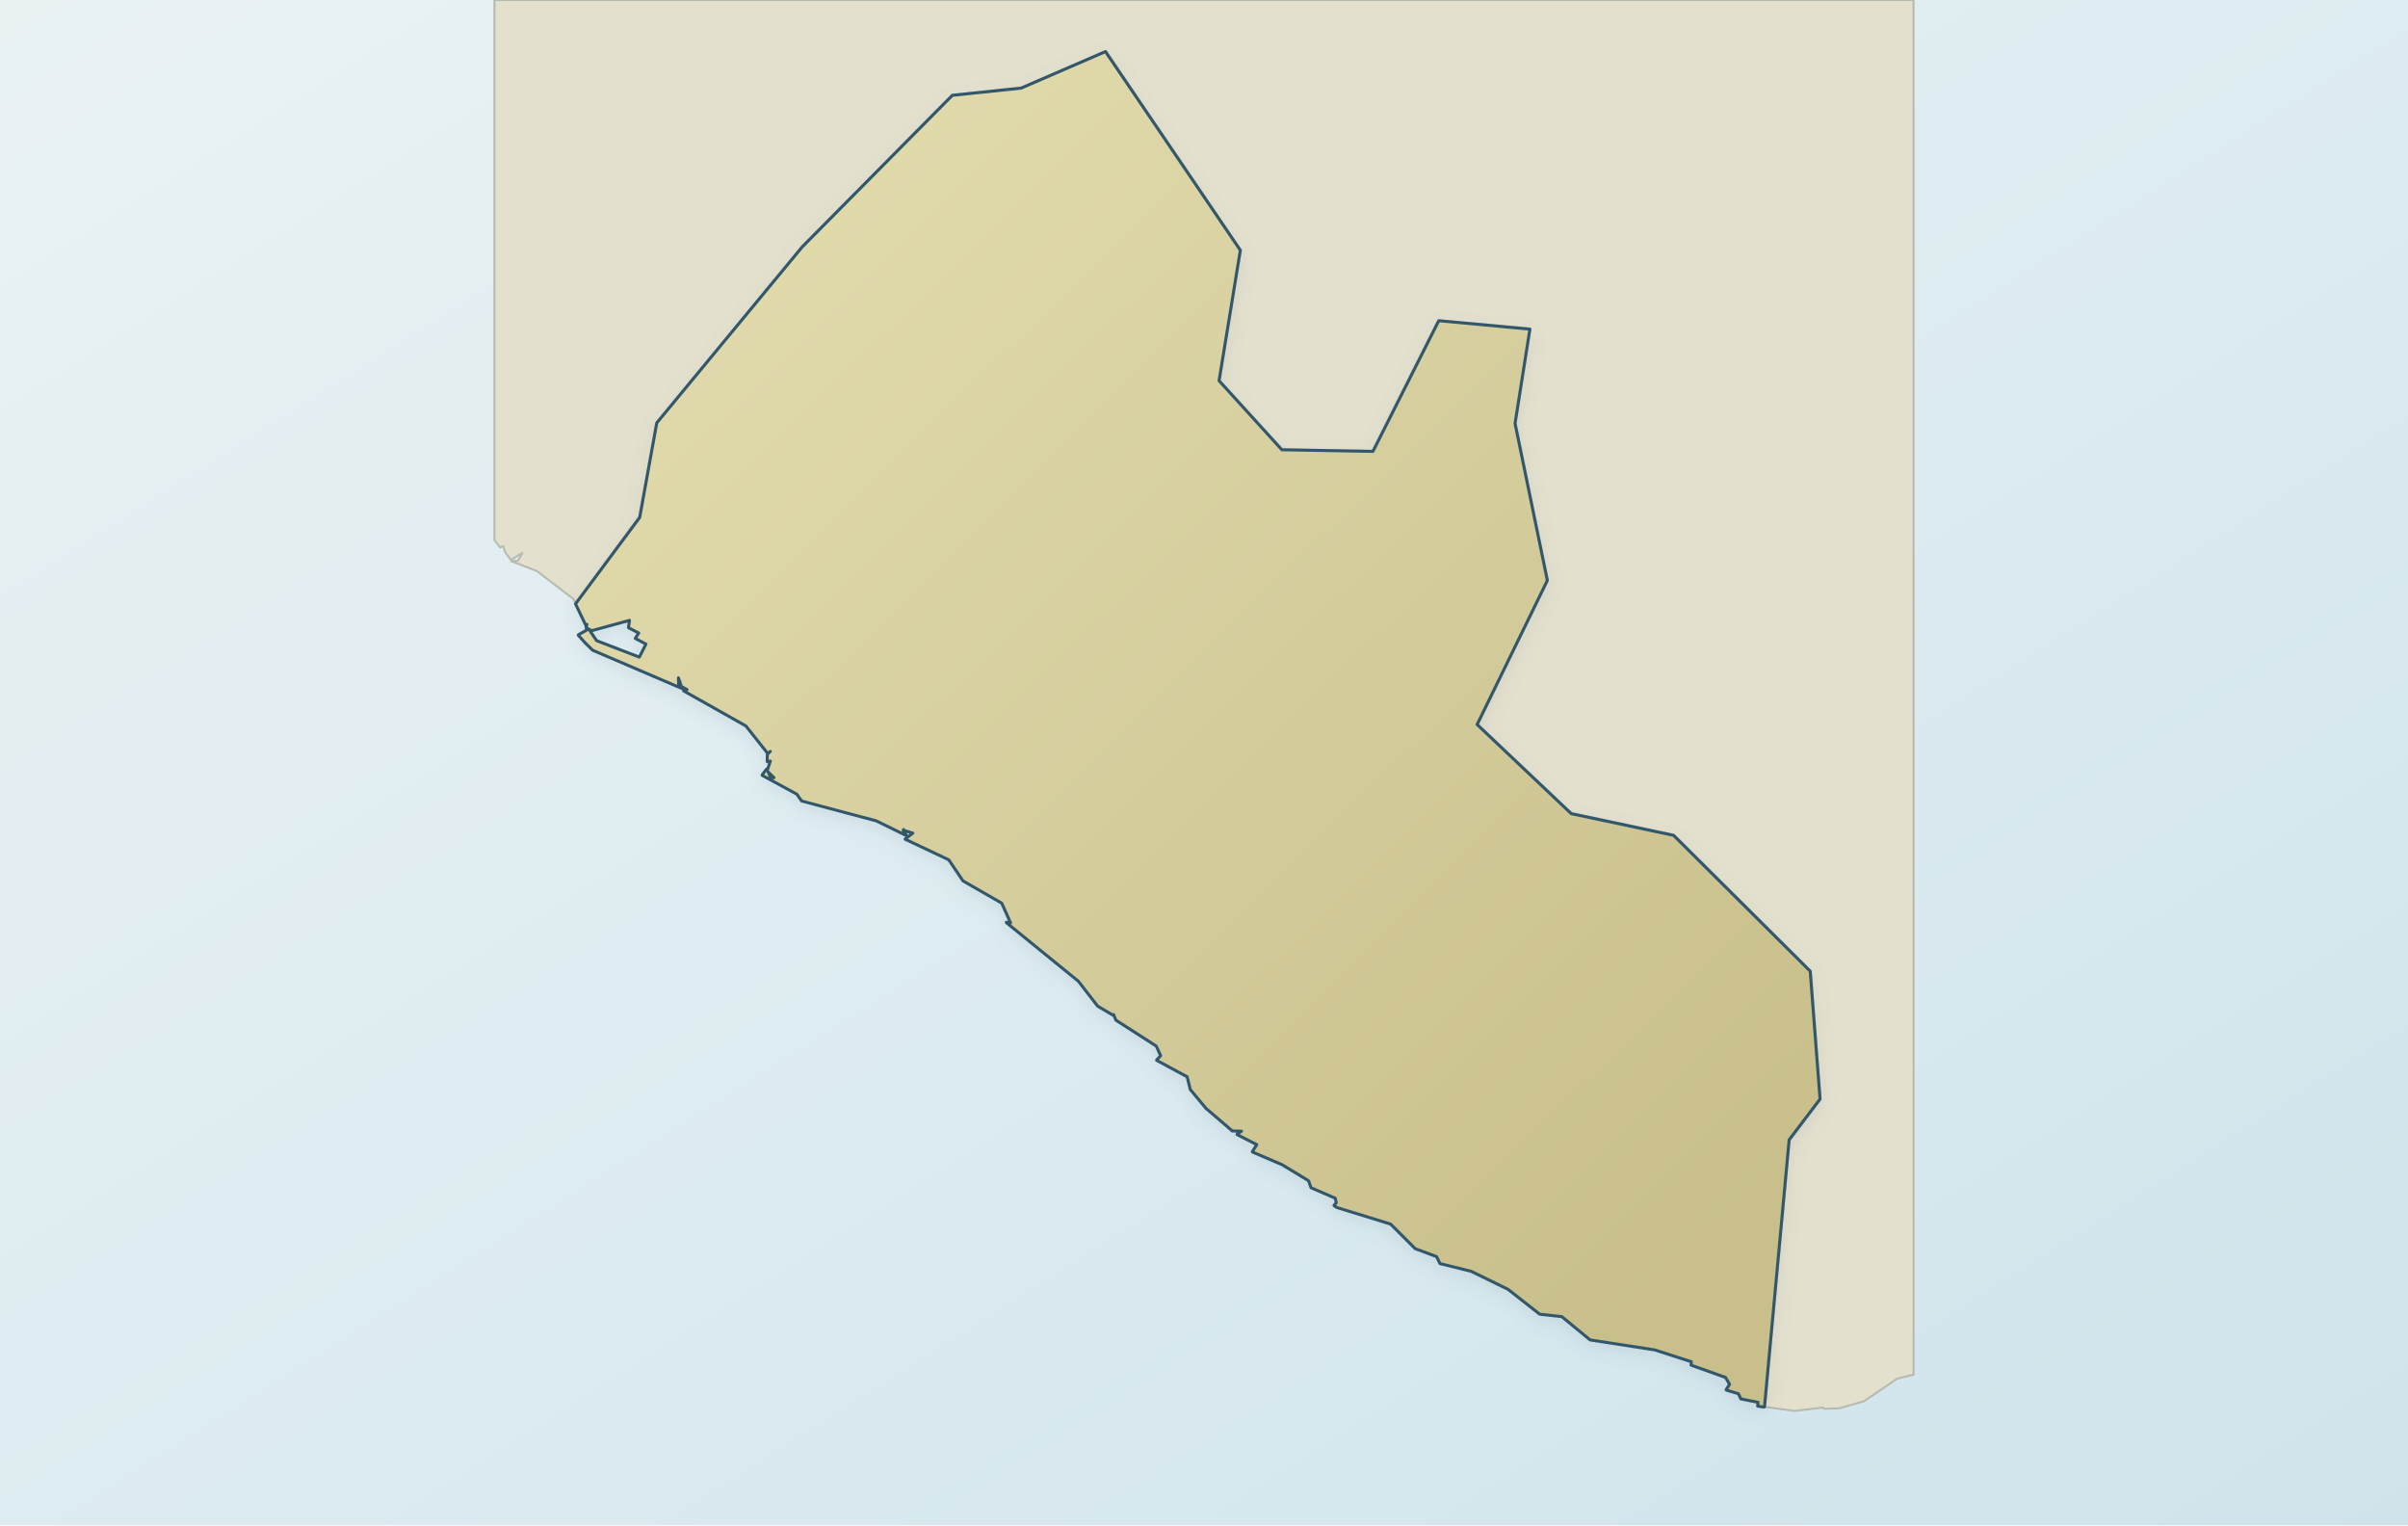
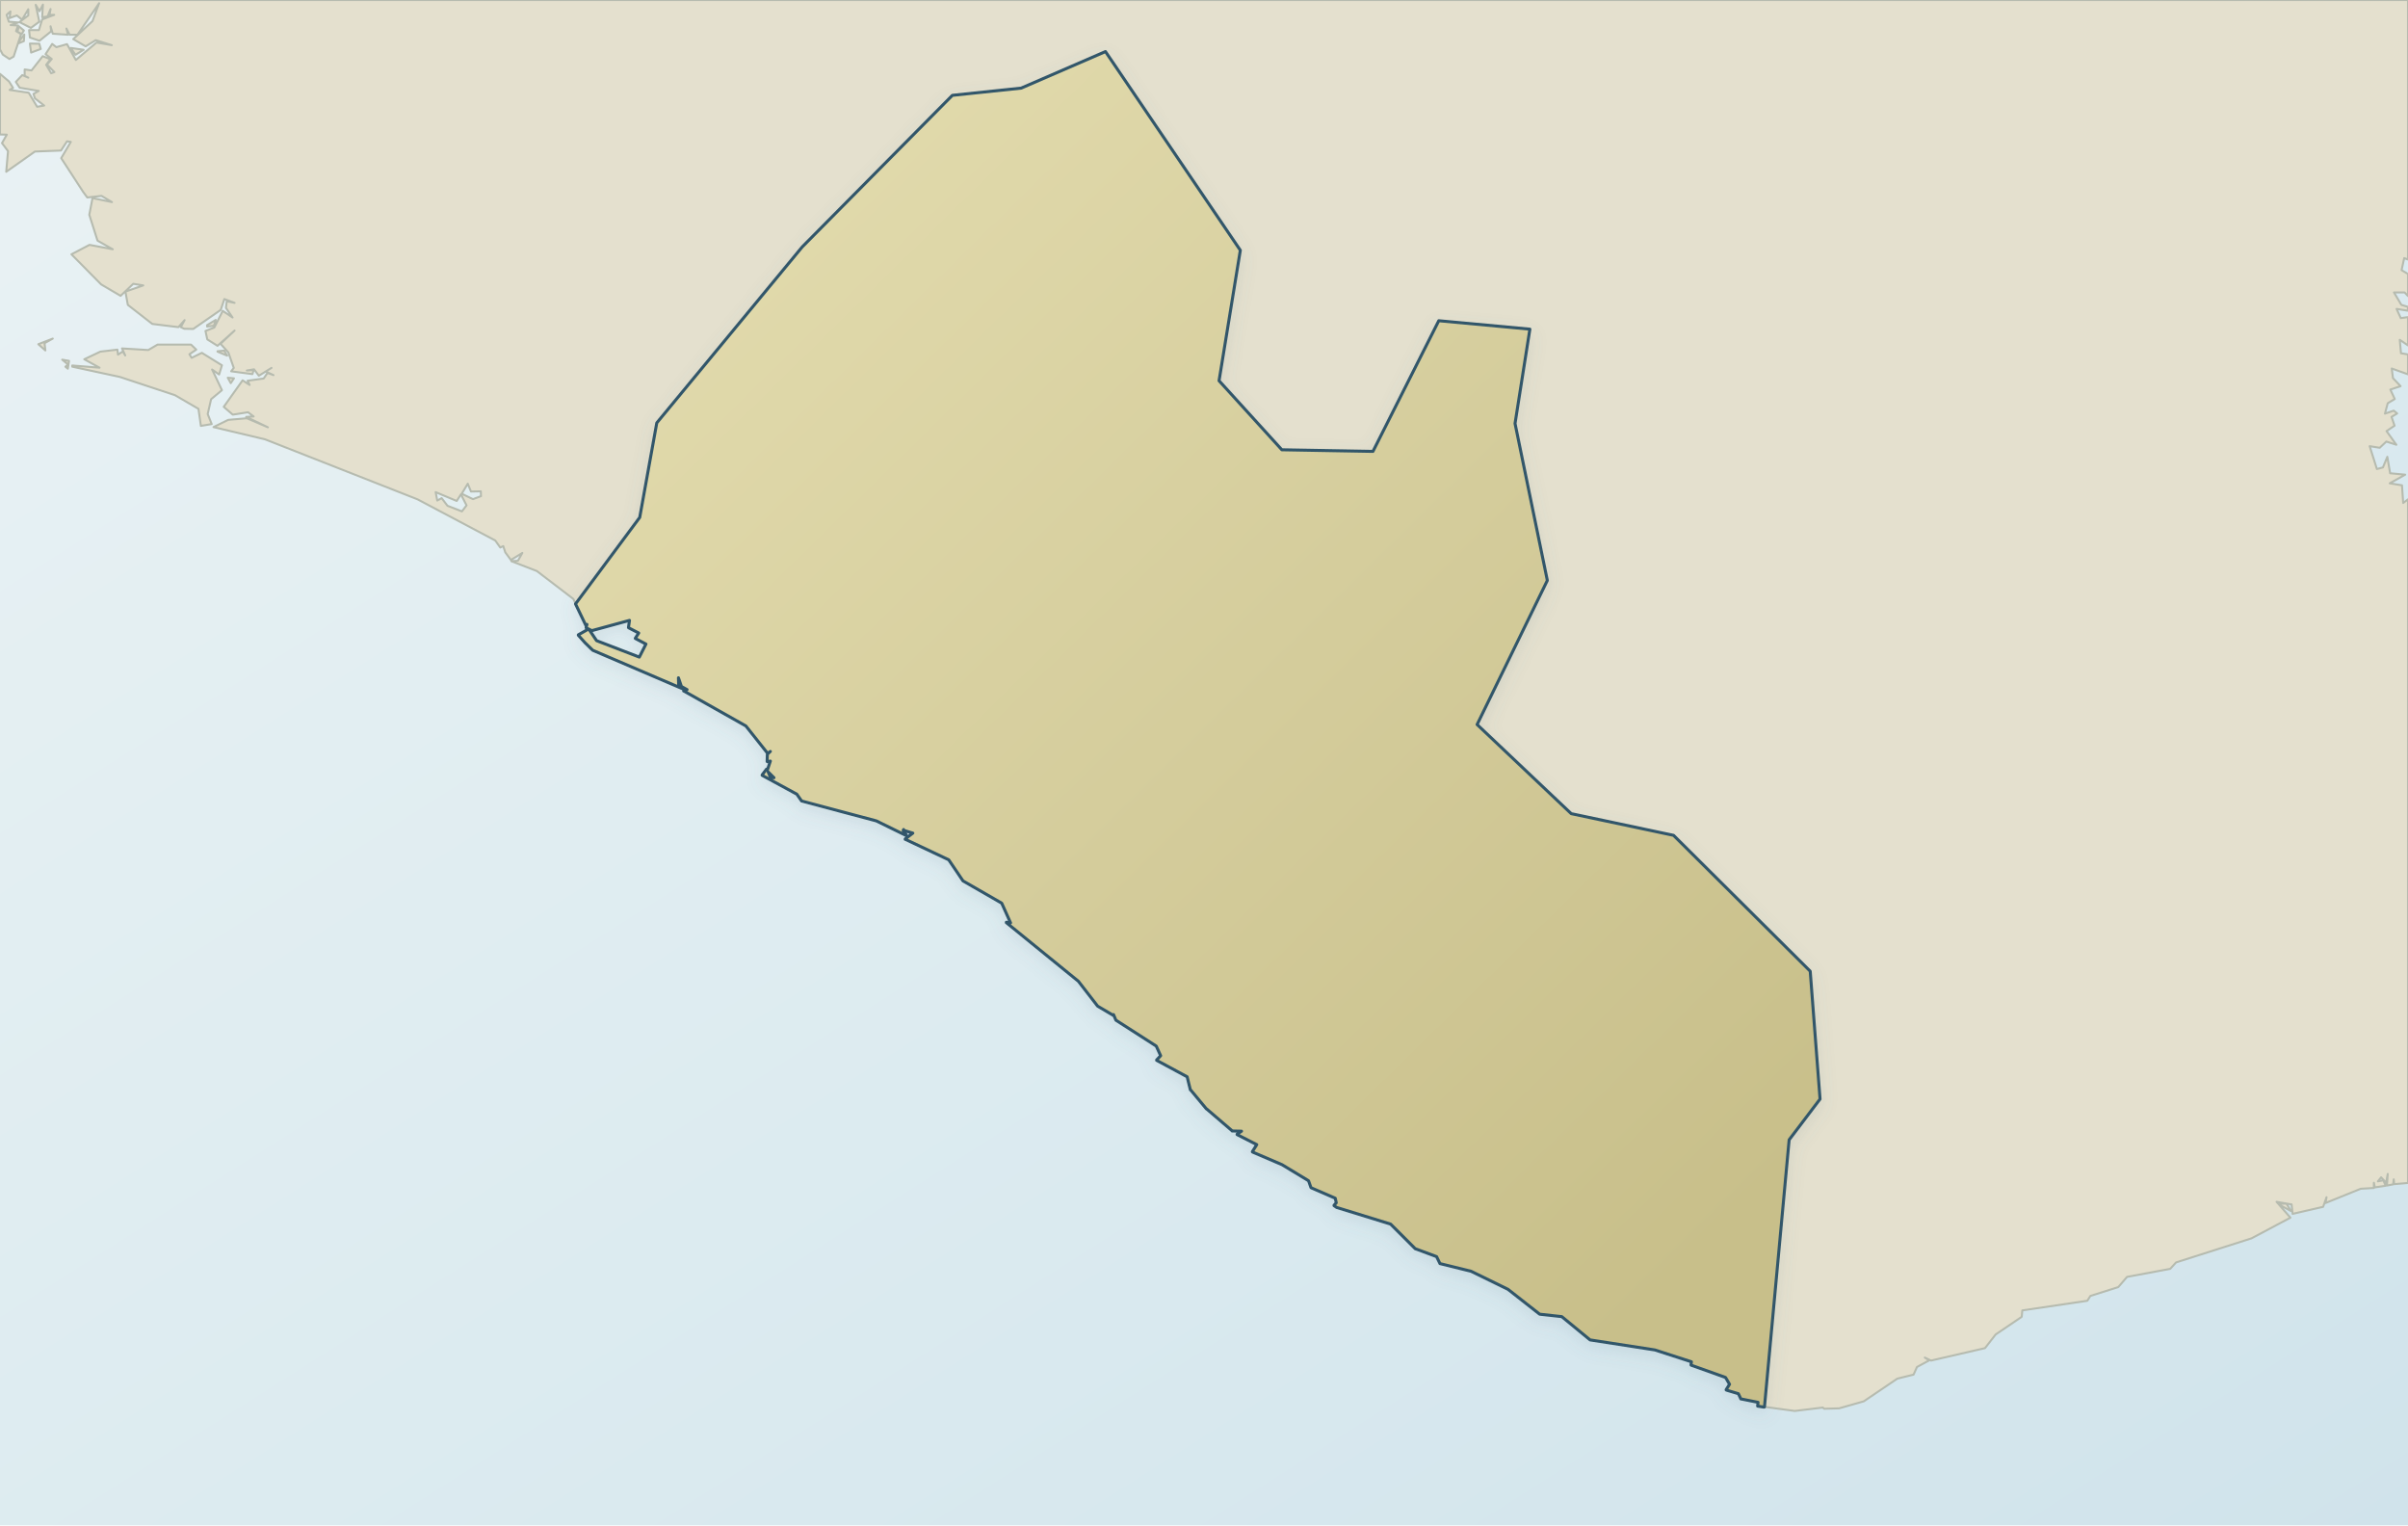
<svg xmlns="http://www.w3.org/2000/svg" viewBox="0 0 1200 760" role="img" aria-label="Map of Liberia" data-map-style="journey-atlas-map-v3-clean-background" data-map-projection="local-equirectangular-fit-v1">
  <defs>
    <linearGradient id="sea" x1="0" y1="0" x2="1" y2="1">
      <stop offset="0" stop-color="#eaf2f4" />
      <stop offset=".55" stop-color="#dcebf0" />
      <stop offset="1" stop-color="#d0e3eb" />
    </linearGradient>
    <linearGradient id="land" x1=".12" y1=".08" x2=".88" y2=".92">
      <stop offset="0" stop-color="#e2dbad" />
      <stop offset=".52" stop-color="#d4cc9b" />
      <stop offset="1" stop-color="#c8bf8a" />
    </linearGradient>
    <filter id="shadow" x="-10%" y="-10%" width="120%" height="120%">
      <feGaussianBlur in="SourceAlpha" stdDeviation="4" result="b" />
      <feOffset in="b" dy="3" result="o" />
      <feColorMatrix in="o" type="matrix" values="0 0 0 0 .12 0 0 0 0 .22 0 0 0 0 .28 0 0 0 .14 0" />
      <feBlend in="SourceGraphic" mode="normal" />
    </filter>
  </defs>
  <rect width="1200" height="760" fill="url(#sea)" />
  <g id="geographic-context">
-     <path d="M 928.8,698.2 L 916.5,701.7 L 909.0,701.9 L 908.4,701.3 L 894.4,703.0 L 879.6,701.0 L 891.9,568.0 L 907.3,547.7 L 902.4,483.8 L 834.2,415.9 L 783.1,405.1 L 736.5,360.9 L 771.4,289.2 L 755.3,211.0 L 762.7,163.7 L 716.8,159.5 L 684.0,224.6 L 638.9,223.8 L 607.8,189.6 L 618.4,124.6 L 551.2,25.5 L 508.9,43.6 L 474.5,47.2 L 399.6,122.8 L 327.1,210.6 L 318.5,257.6 L 286.7,300.5 L 285.7,298.4 L 267.5,284.5 L 254.8,279.6 L 258.1,279.4 L 260.3,275.5 L 254.6,279.0 L 251.8,275.2 L 250.8,272.1 L 249.3,272.8 L 246.4,269.1 L 246.4,0.0 L 953.6,0.0 L 953.6,684.9 L 945.5,686.9 L 928.8,698.2 Z" fill="#e4e0ce" fill-rule="evenodd" stroke="#b6bbaf" stroke-width="1.0" stroke-linejoin="round" />
+     <path d="M 33.8,183.7 L 32.6,182.7 L 33.9,181.6 L 31.0,179.2 L 34.4,179.8 L 33.8,183.7 Z M 19.1,171.5 L 26.3,168.7 L 22.2,171.0 L 22.6,174.6 L 19.1,171.5 Z M 41.7,24.8 L 37.6,27.3 L 35.3,23.9 L 41.7,24.8 Z M 15.5,26.2 L 14.9,21.7 L 19.6,21.8 L 20.3,24.4 L 15.5,26.2 Z M 12.1,17.2 L 11.9,20.5 L 9.2,21.6 L 9.2,21.0 L 12.1,17.2 Z M 8.7,15.8 L 9.4,13.1 L 11.9,15.2 L 10.8,17.0 L 8.7,15.8 Z M 1135.6,599.8 L 1139.4,599.7 L 1141.7,603.4 L 1136.0,600.3 L 1135.6,599.8 Z M 1189.9,584.9 L 1189.1,589.3 L 1186.6,586.6 L 1185.0,588.6 L 1187.7,588.1 L 1188.9,590.8 L 1183.5,591.6 L 1183.0,589.3 L 1183.0,591.9 L 1176.4,592.3 L 1158.9,599.4 L 1159.4,596.5 L 1157.7,601.3 L 1142.5,604.8 L 1142.0,600.1 L 1134.5,598.8 L 1141.4,606.7 L 1122.0,617.0 L 1084.4,629.0 L 1081.5,632.2 L 1060.0,636.2 L 1055.6,641.3 L 1041.7,645.7 L 1040.2,648.1 L 1007.8,652.9 L 1007.5,656.1 L 994.5,664.9 L 989.2,671.7 L 962.3,677.9 L 959.2,676.4 L 961.4,677.8 L 955.3,681.1 L 953.6,684.9 L 945.5,686.9 L 928.8,698.2 L 916.5,701.7 L 909.0,701.9 L 908.4,701.3 L 894.4,703.0 L 876.0,700.5 L 876.3,698.6 L 867.6,696.9 L 866.4,694.3 L 860.4,692.4 L 862.0,689.7 L 860.0,686.2 L 842.8,680.0 L 843.1,678.4 L 824.7,672.5 L 792.4,667.5 L 778.4,655.9 L 767.4,654.7 L 751.6,642.3 L 733.1,633.3 L 717.7,629.5 L 716.0,626.0 L 705.4,622.1 L 693.1,609.8 L 666.2,601.5 L 664.9,600.6 L 667.4,597.8 L 666.0,599.2 L 665.5,596.9 L 653.4,591.6 L 652.2,588.3 L 639.0,580.2 L 624.2,573.8 L 626.4,570.3 L 616.6,565.2 L 619.1,563.5 L 614.1,563.3 L 601.3,552.4 L 593.4,542.9 L 591.7,536.4 L 576.5,528.2 L 583.3,521.2 L 578.6,526.0 L 576.3,521.2 L 556.2,508.2 L 554.3,503.8 L 554.9,505.8 L 547.1,501.2 L 537.5,488.8 L 501.6,459.6 L 503.8,459.9 L 499.3,449.9 L 480.0,438.8 L 472.9,428.3 L 451.2,418.1 L 455.2,415.0 L 450.3,413.6 L 451.2,410.7 L 449.9,413.8 L 451.6,416.2 L 436.7,408.9 L 399.5,398.9 L 397.2,395.6 L 379.9,386.2 L 382.1,383.3 L 383.9,387.6 L 386.1,387.7 L 382.4,384.0 L 384.0,379.1 L 382.4,379.3 L 382.6,375.8 L 385.9,372.7 L 382.6,375.2 L 371.8,361.6 L 340.9,344.2 L 342.7,343.6 L 339.7,342.0 L 337.9,336.8 L 338.1,341.5 L 340.7,343.3 L 294.5,323.5 L 288.3,316.4 L 293.3,313.5 L 297.2,319.3 L 318.6,327.5 L 322.1,320.8 L 316.7,318.0 L 318.4,315.3 L 313.4,312.6 L 313.8,308.9 L 294.9,314.1 L 292.2,312.6 L 293.1,309.4 L 292.1,311.6 L 285.7,298.4 L 267.5,284.5 L 254.8,279.6 L 258.1,279.4 L 260.3,275.5 L 254.6,279.0 L 251.8,275.2 L 250.8,272.1 L 249.3,272.8 L 246.8,269.3 L 208.1,248.8 L 132.1,218.9 L 106.4,212.8 L 113.7,209.2 L 123.0,208.4 L 133.5,212.9 L 122.7,207.7 L 126.4,207.5 L 123.6,205.4 L 116.0,206.6 L 111.5,202.7 L 120.9,189.5 L 124.4,191.8 L 123.4,189.7 L 131.4,188.6 L 133.3,185.8 L 136.3,186.9 L 132.4,185.1 L 135.3,183.3 L 129.0,187.2 L 126.6,184.0 L 123.0,184.6 L 126.4,184.4 L 125.8,186.4 L 115.2,185.0 L 116.5,183.3 L 113.8,175.6 L 109.9,171.3 L 116.9,164.7 L 108.4,172.3 L 103.3,169.1 L 102.4,164.9 L 106.8,163.2 L 111.0,154.9 L 115.9,158.2 L 112.6,153.4 L 113.0,150.1 L 116.9,150.9 L 111.8,149.0 L 110.0,154.4 L 96.3,163.9 L 91.8,163.8 L 90.1,163.0 L 92.0,159.5 L 88.9,163.0 L 75.9,161.4 L 63.7,151.9 L 62.5,145.3 L 71.4,142.2 L 66.4,141.4 L 60.1,147.4 L 50.4,141.7 L 35.6,126.7 L 44.6,122.0 L 56.2,124.2 L 48.6,119.9 L 44.5,107.0 L 46.1,98.7 L 55.8,100.7 L 50.6,97.6 L 43.5,98.4 L 41.5,95.7 L 30.5,78.8 L 35.3,70.7 L 33.4,70.4 L 30.4,75.0 L 17.4,75.5 L 3.1,85.6 L 4.0,75.3 L 1.0,71.3 L 3.4,67.1 L 0.0,67.0 L 0.0,36.8 L 4.5,40.6 L 6.5,43.8 L 4.8,44.8 L 14.3,46.2 L 18.5,53.2 L 22.0,52.6 L 17.4,49.0 L 16.7,46.8 L 19.3,45.3 L 9.8,43.7 L 7.9,40.8 L 11.1,37.4 L 14.1,38.7 L 12.3,37.8 L 12.3,34.6 L 15.7,35.1 L 21.3,28.0 L 25.1,29.5 L 23.0,32.3 L 25.5,36.5 L 27.1,35.9 L 23.4,32.2 L 25.8,29.4 L 22.7,27.0 L 26.0,21.9 L 28.1,23.5 L 33.4,22.0 L 37.8,29.9 L 48.1,21.2 L 55.7,22.5 L 47.7,20.0 L 42.7,23.1 L 36.5,19.5 L 46.1,10.5 L 49.4,1.6 L 38.6,17.3 L 34.7,17.3 L 33.1,14.2 L 33.9,17.3 L 26.3,16.8 L 25.2,13.1 L 25.5,15.6 L 19.7,20.3 L 14.9,18.7 L 14.5,15.0 L 19.4,15.0 L 21.0,9.7 L 27.0,7.4 L 24.7,7.4 L 25.2,4.5 L 23.7,8.2 L 21.0,8.6 L 21.4,2.3 L 19.7,5.6 L 17.8,2.4 L 19.6,10.8 L 15.4,13.9 L 9.7,11.0 L 14.1,7.7 L 14.1,4.6 L 11.0,9.8 L 8.4,7.7 L 4.8,9.0 L 5.2,5.7 L 3.3,7.4 L 4.4,10.8 L 9.1,11.2 L 5.3,12.5 L 9.0,12.7 L 8.0,15.5 L 10.5,17.0 L 6.8,28.2 L 4.7,29.4 L 1.4,27.2 L 0.0,24.6 L 0.0,0.0 L 1200.0,0.0 L 1200.0,129.3 L 1198.1,128.6 L 1196.8,134.6 L 1200.0,136.5 L 1200.0,147.5 L 1198.3,145.7 L 1193.0,145.7 L 1196.7,151.9 L 1200.0,152.9 L 1199.9,154.8 L 1194.3,153.9 L 1196.4,158.5 L 1200.0,158.0 L 1200.0,172.1 L 1195.9,169.3 L 1196.5,176.0 L 1200.0,176.6 L 1200.0,186.5 L 1191.9,183.6 L 1192.5,188.4 L 1196.3,192.4 L 1191.2,194.1 L 1193.4,198.8 L 1189.9,200.9 L 1188.5,206.1 L 1192.9,204.6 L 1194.6,206.0 L 1191.8,207.7 L 1193.3,212.1 L 1189.3,214.8 L 1194.2,221.6 L 1189.2,220.0 L 1185.9,223.1 L 1180.9,222.3 L 1184.5,233.7 L 1187.5,232.9 L 1189.7,227.6 L 1191.1,235.8 L 1198.6,236.5 L 1190.9,240.8 L 1197.0,241.8 L 1197.6,250.6 L 1200.0,248.8 L 1200.0,589.4 L 1193.1,590.0 L 1192.9,587.6 L 1192.6,590.1 L 1189.5,590.7 L 1189.9,584.9 Z M 227.6,249.6 L 217.1,245.2 L 217.9,249.4 L 220.1,248.2 L 223.0,252.0 L 230.2,254.8 L 232.5,251.8 L 229.7,246.3 L 227.6,249.6 Z M 234.7,244.9 L 233.1,241.0 L 230.1,246.0 L 235.7,248.7 L 239.7,247.2 L 239.6,244.8 L 234.7,244.9 Z M 58.8,176.7 L 61.2,175.1 L 62.4,177.1 L 60.8,173.6 L 73.9,174.4 L 78.5,171.7 L 95.2,171.7 L 97.8,174.2 L 94.4,176.5 L 95.5,178.3 L 100.6,175.8 L 110.6,182.0 L 109.2,186.6 L 105.7,184.1 L 110.6,194.4 L 105.2,198.9 L 103.5,206.3 L 105.5,211.3 L 100.1,212.2 L 98.9,203.7 L 87.2,196.9 L 59.7,187.8 L 36.0,182.7 L 36.0,182.1 L 49.6,183.2 L 42.0,179.0 L 50.0,175.2 L 58.5,174.2 L 58.8,176.7 Z M 113.5,188.2 L 116.6,188.5 L 115.0,190.9 L 113.5,188.2 Z M 111.7,174.7 L 113.2,177.2 L 108.4,175.2 L 108.4,175.0 L 111.7,174.7 Z M 107.5,159.4 L 106.6,162.3 L 103.2,162.7 L 103.2,162.0 L 107.5,159.4 Z" fill="#e4e0ce" fill-rule="evenodd" stroke="#b6bbaf" stroke-width="1.0" stroke-linejoin="round" />
  </g>
  <path d="M 755.0,211.0 L 771.1,289.2 L 736.1,361.0 L 783.0,405.4 L 834.0,416.2 L 902.1,483.9 L 907.0,547.6 L 891.6,567.9 L 879.3,701.0 L 879.1,701.1 L 876.0,700.6 L 875.9,700.6 L 875.9,700.5 L 876.1,698.7 L 867.6,697.0 L 867.5,697.0 L 867.5,696.9 L 866.3,694.4 L 860.3,692.6 L 860.3,692.5 L 860.2,692.5 L 860.2,692.4 L 861.9,689.7 L 859.9,686.3 L 842.8,680.2 L 842.7,680.1 L 842.7,680.0 L 842.9,678.5 L 824.7,672.6 L 792.4,667.6 L 778.3,656.0 L 767.4,654.8 L 767.3,654.8 L 751.5,642.4 L 733.1,633.4 L 717.7,629.6 L 717.6,629.6 L 715.9,626.1 L 705.4,622.2 L 705.3,622.2 L 693.0,609.9 L 666.1,601.6 L 664.8,600.7 L 664.8,600.6 L 664.8,600.5 L 665.9,599.3 L 665.9,599.2 L 665.4,597.0 L 653.4,591.8 L 653.4,591.7 L 653.3,591.7 L 652.1,588.3 L 638.9,580.3 L 624.2,574.0 L 624.2,573.9 L 624.1,573.9 L 624.1,573.8 L 626.3,570.3 L 616.5,565.3 L 616.5,565.2 L 616.5,565.1 L 618.7,563.6 L 614.1,563.5 L 614.0,563.5 L 614.0,563.4 L 601.3,552.5 L 601.2,552.5 L 593.3,543.0 L 593.2,543.0 L 591.6,536.5 L 576.4,528.3 L 576.4,528.2 L 576.4,528.1 L 578.4,526.0 L 576.2,521.2 L 556.1,508.3 L 554.9,505.5 L 555.0,505.8 L 555.0,505.9 L 554.9,505.9 L 554.8,505.9 L 547.0,501.3 L 537.4,488.9 L 501.5,459.7 L 501.5,459.6 L 501.5,459.5 L 501.6,459.5 L 503.6,459.8 L 499.2,450.0 L 479.9,438.9 L 472.8,428.4 L 451.2,418.2 L 451.1,418.2 L 451.1,418.1 L 451.1,418.0 L 454.9,415.1 L 450.3,413.7 L 450.3,413.6 L 450.2,413.6 L 450.2,413.5 L 450.3,413.3 L 450.1,413.8 L 451.7,416.1 L 451.7,416.2 L 451.7,416.3 L 451.6,416.3 L 436.7,409.0 L 399.5,399.1 L 399.5,399.0 L 399.4,399.0 L 397.1,395.7 L 379.8,386.3 L 379.8,386.2 L 379.8,386.1 L 382.0,383.2 L 382.1,383.2 L 382.2,383.2 L 382.2,383.3 L 382.4,383.7 L 383.9,379.2 L 382.5,379.5 L 382.4,379.5 L 382.4,379.4 L 382.3,379.4 L 382.3,379.3 L 382.4,375.8 L 382.5,375.8 L 382.5,375.7 L 383.9,374.4 L 382.7,375.3 L 382.6,375.3 L 382.5,375.3 L 371.7,361.7 L 340.8,344.3 L 340.7,344.3 L 340.7,344.2 L 340.8,344.2 L 340.8,344.1 L 342.4,343.6 L 339.7,342.1 L 339.6,342.1 L 338.1,337.7 L 338.2,341.4 L 340.8,343.2 L 340.9,343.2 L 340.9,343.3 L 340.9,343.4 L 340.8,343.4 L 340.7,343.4 L 295.4,324.0 L 291.5,320.2 L 288.2,316.5 L 288.2,316.4 L 288.2,316.3 L 293.3,313.4 L 293.4,313.4 L 297.3,319.2 L 318.6,327.4 L 321.9,320.9 L 316.6,318.1 L 316.6,318.0 L 318.3,315.4 L 313.3,312.8 L 313.3,312.7 L 313.2,312.7 L 313.2,312.6 L 313.7,309.1 L 295.0,314.2 L 294.9,314.2 L 292.1,312.8 L 292.1,312.7 L 292.1,312.6 L 292.5,311.1 L 292.2,311.7 L 292.2,311.8 L 292.1,311.8 L 292.1,311.7 L 292.0,311.7 L 286.8,300.9 L 318.8,257.8 L 327.3,210.7 L 399.8,123.0 L 474.6,47.5 L 508.9,43.9 L 550.9,25.7 L 618.1,124.7 L 607.5,189.7 L 638.8,224.1 L 684.2,224.9 L 717.0,159.8 L 762.4,164.0 L 755.0,211.0 Z M 384.0,387.4 L 385.7,387.5 L 382.8,384.6 L 384.0,387.4 Z" fill="url(#land)" fill-rule="evenodd" stroke="#31576a" stroke-width="1.5" stroke-linejoin="round" stroke-linecap="round" filter="url(#shadow)" />
</svg>
